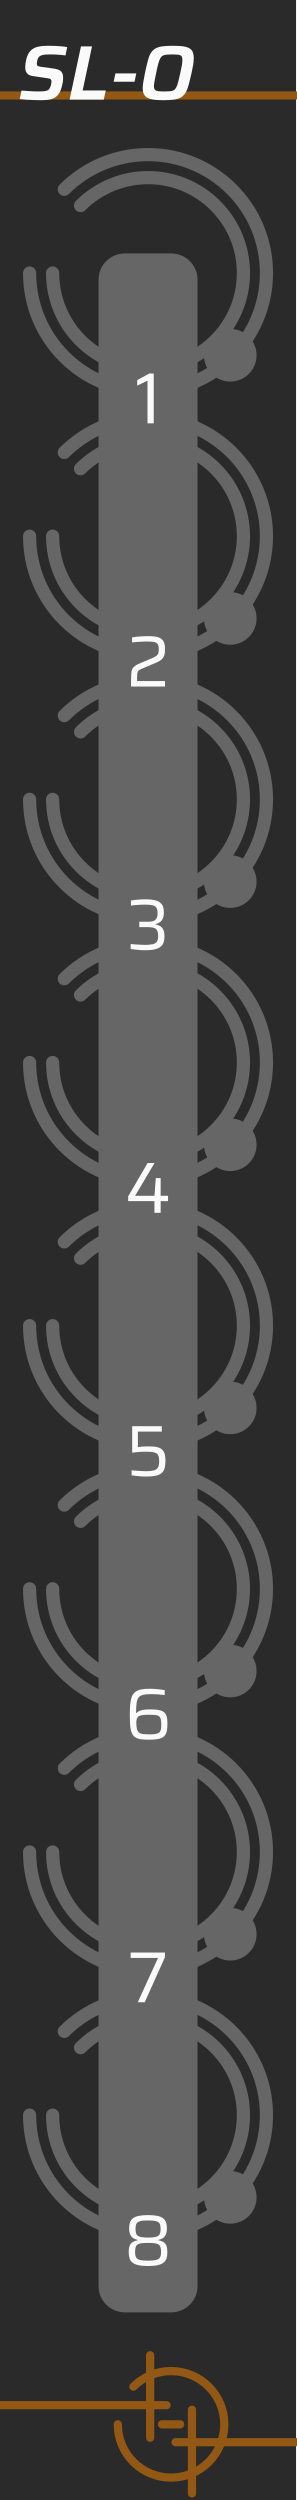
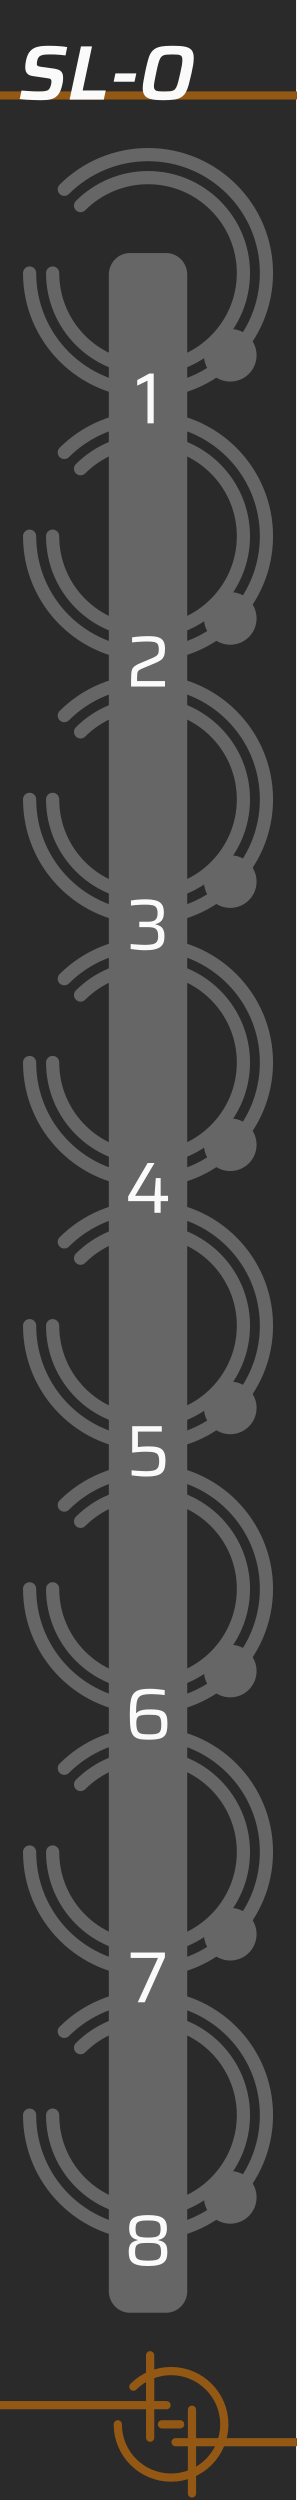
<svg xmlns="http://www.w3.org/2000/svg" width="100%" height="100%" viewBox="0 0 45 380" version="1.1" xml:space="preserve" style="fill-rule:evenodd;clip-rule:evenodd;stroke-linecap:round;stroke-linejoin:round;stroke-miterlimit:1.5;">
  <g id="background" transform="matrix(0.3,0,0,1,0,0)">
    <rect x="0" y="0" width="150" height="380" style="fill:rgb(42,42,42);" />
  </g>
  <g id="output" transform="matrix(1,0,0,1,-101,-10)">
    <g id="controls-background" transform="matrix(1,0,0,1,97,0)">
-       <g transform="matrix(0.994738,0,0,0.916412,0.229272,29.4938)">
-         <path d="M33.447,25.105L33.447,357.924C33.447,360.032 31.87,361.744 29.928,361.744L22.891,361.744C20.949,361.744 19.373,360.032 19.373,357.924L19.373,25.105C19.373,22.997 20.949,21.285 22.891,21.285L29.928,21.285C31.87,21.285 33.447,22.997 33.447,25.105Z" style="fill:rgb(102,102,102);stroke:rgb(102,102,102);stroke-width:1.05px;" />
+       <g transform="matrix(0.78158,0,0,0.916412,5.85871,29.4938)">
+         <path d="M33.447,24.286L33.447,358.743C33.447,360.399 31.87,361.744 29.928,361.744L22.891,361.744C20.949,361.744 19.373,360.399 19.373,358.743L19.373,24.286C19.373,22.63 20.949,21.285 22.891,21.285L29.928,21.285C31.87,21.285 33.447,22.63 33.447,24.286Z" style="fill:rgb(102,102,102);stroke:rgb(102,102,102);stroke-width:1.17px;" />
      </g>
      <g id="in-8" transform="matrix(1.56522,0,0,1.56522,-14.9783,-168.587)">
        <path d="M15,319.5C15,325.851 20.149,331 26.5,331C32.847,331 38,325.847 38,319.5C38,313.153 32.847,308 26.5,308C23.45,308 20.525,309.212 18.368,311.368C20.525,309.212 23.45,308 26.5,308C32.847,308 38,313.153 38,319.5C38,325.847 32.847,331 26.5,331C20.149,331 15,325.851 15,319.5Z" style="fill:none;stroke:rgb(102,102,102);stroke-width:1.28px;stroke-linecap:butt;stroke-miterlimit:2;" />
      </g>
      <g id="in-7" transform="matrix(1.56522,0,0,1.56522,-14.9783,-145.978)">
        <path d="M15,279.5C15,285.851 20.149,291 26.5,291C32.847,291 38,285.847 38,279.5C38,273.153 32.847,268 26.5,268C23.45,268 20.525,269.212 18.368,271.368C20.525,269.212 23.45,268 26.5,268C32.847,268 38,273.153 38,279.5C38,285.847 32.847,291 26.5,291C20.149,291 15,285.851 15,279.5Z" style="fill:none;stroke:rgb(102,102,102);stroke-width:1.28px;stroke-linecap:butt;stroke-miterlimit:2;" />
      </g>
      <g id="in-6" transform="matrix(1.56522,0,0,1.56522,-14.9783,-123.37)">
        <path d="M15,239.5C15,245.851 20.149,251 26.5,251C32.847,251 38,245.847 38,239.5C38,233.153 32.847,228 26.5,228C23.45,228 20.525,229.212 18.368,231.368C20.525,229.212 23.45,228 26.5,228C32.847,228 38,233.153 38,239.5C38,245.847 32.847,251 26.5,251C20.149,251 15,245.851 15,239.5Z" style="fill:none;stroke:rgb(102,102,102);stroke-width:1.28px;stroke-linecap:butt;stroke-miterlimit:2;" />
      </g>
      <g id="in-5" transform="matrix(1.56522,0,0,1.56522,-14.9783,-100.761)">
        <path d="M15,199.5C15,205.851 20.149,211 26.5,211C32.847,211 38,205.847 38,199.5C38,193.153 32.847,188 26.5,188C23.45,188 20.525,189.212 18.368,191.368C20.525,189.212 23.45,188 26.5,188C32.847,188 38,193.153 38,199.5C38,205.847 32.847,211 26.5,211C20.149,211 15,205.851 15,199.5Z" style="fill:none;stroke:rgb(102,102,102);stroke-width:1.28px;stroke-linecap:butt;stroke-miterlimit:2;" />
      </g>
      <g id="in-4" transform="matrix(1.56522,0,0,1.56522,-14.9783,-78.1522)">
        <path d="M15,159.5C15,165.851 20.149,171 26.5,171C32.847,171 38,165.847 38,159.5C38,153.153 32.847,148 26.5,148C23.45,148 20.525,149.212 18.368,151.368C20.525,149.212 23.45,148 26.5,148C32.847,148 38,153.153 38,159.5C38,165.847 32.847,171 26.5,171C20.149,171 15,165.851 15,159.5Z" style="fill:none;stroke:rgb(102,102,102);stroke-width:1.28px;stroke-linecap:butt;stroke-miterlimit:2;" />
      </g>
      <g id="in-3" transform="matrix(1.56522,0,0,1.56522,-14.9783,-55.5435)">
        <path d="M15,119.5C15,125.851 20.149,131 26.5,131C32.847,131 38,125.847 38,119.5C38,113.153 32.847,108 26.5,108C23.45,108 20.525,109.212 18.368,111.368C20.525,109.212 23.45,108 26.5,108C32.847,108 38,113.153 38,119.5C38,125.847 32.847,131 26.5,131C20.149,131 15,125.851 15,119.5Z" style="fill:none;stroke:rgb(102,102,102);stroke-width:1.28px;stroke-linecap:butt;stroke-miterlimit:2;" />
      </g>
      <g id="in-2" transform="matrix(1.56522,0,0,1.56522,-14.9783,-32.9348)">
        <path d="M15,79.5C15,85.851 20.149,91 26.5,91C32.847,91 38,85.847 38,79.5C38,73.153 32.847,68 26.5,68C23.45,68 20.525,69.212 18.368,71.368C20.525,69.212 23.45,68 26.5,68C32.847,68 38,73.153 38,79.5C38,85.847 32.847,91 26.5,91C20.149,91 15,85.851 15,79.5Z" style="fill:none;stroke:rgb(102,102,102);stroke-width:1.28px;stroke-linecap:butt;stroke-miterlimit:2;" />
      </g>
      <g id="in-1" transform="matrix(1.56522,0,0,1.56522,-14.9783,-10.3261)">
        <path d="M15,39.5C15,45.851 20.149,51 26.5,51C32.847,51 38,45.847 38,39.5C38,33.153 32.847,28 26.5,28C23.45,28 20.525,29.212 18.368,31.368C20.525,29.212 23.45,28 26.5,28C32.847,28 38,33.153 38,39.5C38,45.847 32.847,51 26.5,51C20.149,51 15,45.851 15,39.5Z" style="fill:none;stroke:rgb(102,102,102);stroke-width:1.28px;stroke-linecap:butt;stroke-miterlimit:2;" />
      </g>
      <g id="in-81" transform="matrix(1.26087,0,0,1.26087,-6.91304,-71.3478)">
        <path d="M15,319.5C15,325.851 20.149,331 26.5,331C32.847,331 38,325.847 38,319.5C38,313.153 32.847,308 26.5,308C23.45,308 20.525,309.212 18.368,311.368C20.525,309.212 23.45,308 26.5,308C32.847,308 38,313.153 38,319.5C38,325.847 32.847,331 26.5,331C20.149,331 15,325.851 15,319.5Z" style="fill:none;stroke:rgb(102,102,102);stroke-width:1.59px;stroke-linecap:butt;stroke-miterlimit:2;" />
      </g>
      <g id="in-71" transform="matrix(1.26087,0,0,1.26087,-6.91304,-60.9131)">
        <path d="M15,279.5C15,285.851 20.149,291 26.5,291C32.847,291 38,285.847 38,279.5C38,273.153 32.847,268 26.5,268C23.45,268 20.525,269.212 18.368,271.368C20.525,269.212 23.45,268 26.5,268C32.847,268 38,273.153 38,279.5C38,285.847 32.847,291 26.5,291C20.149,291 15,285.851 15,279.5Z" style="fill:none;stroke:rgb(102,102,102);stroke-width:1.59px;stroke-linecap:butt;stroke-miterlimit:2;" />
      </g>
      <g id="in-61" transform="matrix(1.26087,0,0,1.26087,-6.91304,-50.4783)">
        <path d="M15,239.5C15,245.851 20.149,251 26.5,251C32.847,251 38,245.847 38,239.5C38,233.153 32.847,228 26.5,228C23.45,228 20.525,229.212 18.368,231.368C20.525,229.212 23.45,228 26.5,228C32.847,228 38,233.153 38,239.5C38,245.847 32.847,251 26.5,251C20.149,251 15,245.851 15,239.5Z" style="fill:none;stroke:rgb(102,102,102);stroke-width:1.59px;stroke-linecap:butt;stroke-miterlimit:2;" />
      </g>
      <g id="in-51" transform="matrix(1.26087,0,0,1.26087,-6.91304,-40.0435)">
        <path d="M15,199.5C15,205.851 20.149,211 26.5,211C32.847,211 38,205.847 38,199.5C38,193.153 32.847,188 26.5,188C23.45,188 20.525,189.212 18.368,191.368C20.525,189.212 23.45,188 26.5,188C32.847,188 38,193.153 38,199.5C38,205.847 32.847,211 26.5,211C20.149,211 15,205.851 15,199.5Z" style="fill:none;stroke:rgb(102,102,102);stroke-width:1.59px;stroke-linecap:butt;stroke-miterlimit:2;" />
      </g>
      <g id="in-41" transform="matrix(1.26087,0,0,1.26087,-6.91304,-29.6087)">
        <path d="M15,159.5C15,165.851 20.149,171 26.5,171C32.847,171 38,165.847 38,159.5C38,153.153 32.847,148 26.5,148C23.45,148 20.525,149.212 18.368,151.368C20.525,149.212 23.45,148 26.5,148C32.847,148 38,153.153 38,159.5C38,165.847 32.847,171 26.5,171C20.149,171 15,165.851 15,159.5Z" style="fill:none;stroke:rgb(102,102,102);stroke-width:1.59px;stroke-linecap:butt;stroke-miterlimit:2;" />
      </g>
      <g id="in-31" transform="matrix(1.26087,0,0,1.26087,-6.91304,-19.1739)">
        <path d="M15,119.5C15,125.851 20.149,131 26.5,131C32.847,131 38,125.847 38,119.5C38,113.153 32.847,108 26.5,108C23.45,108 20.525,109.212 18.368,111.368C20.525,109.212 23.45,108 26.5,108C32.847,108 38,113.153 38,119.5C38,125.847 32.847,131 26.5,131C20.149,131 15,125.851 15,119.5Z" style="fill:none;stroke:rgb(102,102,102);stroke-width:1.59px;stroke-linecap:butt;stroke-miterlimit:2;" />
      </g>
      <g id="in-21" transform="matrix(1.26087,0,0,1.26087,-6.91304,-8.73914)">
        <path d="M15,79.5C15,85.851 20.149,91 26.5,91C32.847,91 38,85.847 38,79.5C38,73.153 32.847,68 26.5,68C23.45,68 20.525,69.212 18.368,71.368C20.525,69.212 23.45,68 26.5,68C32.847,68 38,73.153 38,79.5C38,85.847 32.847,91 26.5,91C20.149,91 15,85.851 15,79.5Z" style="fill:none;stroke:rgb(102,102,102);stroke-width:1.59px;stroke-linecap:butt;stroke-miterlimit:2;" />
      </g>
      <g id="in-11" transform="matrix(1.26087,0,0,1.26087,-6.91304,1.69564)">
        <path d="M15,39.5C15,45.851 20.149,51 26.5,51C32.847,51 38,45.847 38,39.5C38,33.153 32.847,28 26.5,28C23.45,28 20.525,29.212 18.368,31.368C20.525,29.212 23.45,28 26.5,28C32.847,28 38,33.153 38,39.5C38,45.847 32.847,51 26.5,51C20.149,51 15,45.851 15,39.5Z" style="fill:none;stroke:rgb(102,102,102);stroke-width:1.59px;stroke-linecap:butt;stroke-miterlimit:2;" />
      </g>
      <g id="in-7-led" transform="matrix(0.304348,0,0,0.304348,30.9348,291.978)">
        <circle cx="26.5" cy="39.5" r="11.5" style="fill:rgb(102,102,102);stroke:rgb(102,102,102);stroke-width:3.29px;stroke-linecap:butt;stroke-miterlimit:2;" />
      </g>
      <g id="in-8-led" transform="matrix(0.304348,0,0,0.304348,30.9348,331.978)">
        <circle cx="26.5" cy="39.5" r="11.5" style="fill:rgb(102,102,102);stroke:rgb(102,102,102);stroke-width:3.29px;stroke-linecap:butt;stroke-miterlimit:2;" />
      </g>
      <g id="in-6-led" transform="matrix(0.304348,0,0,0.304348,30.9348,251.978)">
        <circle cx="26.5" cy="39.5" r="11.5" style="fill:rgb(102,102,102);stroke:rgb(102,102,102);stroke-width:3.29px;stroke-linecap:butt;stroke-miterlimit:2;" />
      </g>
      <g id="in-5-led" transform="matrix(0.304348,0,0,0.304348,30.9348,211.978)">
        <circle cx="26.5" cy="39.5" r="11.5" style="fill:rgb(102,102,102);stroke:rgb(102,102,102);stroke-width:3.29px;stroke-linecap:butt;stroke-miterlimit:2;" />
      </g>
      <g id="in-4-led" transform="matrix(0.304348,0,0,0.304348,30.9348,171.978)">
        <circle cx="26.5" cy="39.5" r="11.5" style="fill:rgb(102,102,102);stroke:rgb(102,102,102);stroke-width:3.29px;stroke-linecap:butt;stroke-miterlimit:2;" />
      </g>
      <g id="in-3-led" transform="matrix(0.304348,0,0,0.304348,30.9348,131.978)">
        <circle cx="26.5" cy="39.5" r="11.5" style="fill:rgb(102,102,102);stroke:rgb(102,102,102);stroke-width:3.29px;stroke-linecap:butt;stroke-miterlimit:2;" />
      </g>
      <g id="in-2-led" transform="matrix(0.304348,0,0,0.304348,30.9348,91.9783)">
        <circle cx="26.5" cy="39.5" r="11.5" style="fill:rgb(102,102,102);stroke:rgb(102,102,102);stroke-width:3.29px;stroke-linecap:butt;stroke-miterlimit:2;" />
      </g>
      <g id="in-1-led" transform="matrix(0.304348,0,0,0.304348,30.9348,51.9783)">
        <circle cx="26.5" cy="39.5" r="11.5" style="fill:rgb(102,102,102);stroke:rgb(102,102,102);stroke-width:3.29px;stroke-linecap:butt;stroke-miterlimit:2;" />
      </g>
    </g>
    <g id="text" transform="matrix(1,0,0,1,42.4702,15)">
      <g transform="matrix(1,0,0,1,81.0358,339.348)">
        <g transform="matrix(11,0,0,11,-3.7565,0)">
          <path d="M0.341,0.008C0.285,0.008 0.239,0.004 0.204,-0.005C0.169,-0.013 0.142,-0.025 0.123,-0.042C0.104,-0.058 0.092,-0.078 0.085,-0.102C0.078,-0.125 0.074,-0.153 0.074,-0.184C0.074,-0.223 0.079,-0.254 0.089,-0.276C0.098,-0.297 0.112,-0.313 0.131,-0.324C0.15,-0.335 0.172,-0.343 0.199,-0.349L0.199,-0.353C0.158,-0.361 0.128,-0.378 0.109,-0.403C0.09,-0.428 0.08,-0.465 0.08,-0.515C0.08,-0.546 0.084,-0.572 0.092,-0.595C0.1,-0.618 0.114,-0.636 0.133,-0.652C0.152,-0.667 0.179,-0.678 0.213,-0.685C0.247,-0.692 0.29,-0.696 0.341,-0.696C0.392,-0.696 0.435,-0.692 0.469,-0.685C0.503,-0.678 0.53,-0.667 0.549,-0.652C0.568,-0.636 0.582,-0.618 0.59,-0.595C0.598,-0.572 0.602,-0.546 0.602,-0.515C0.602,-0.465 0.592,-0.428 0.573,-0.403C0.554,-0.378 0.524,-0.361 0.483,-0.353L0.483,-0.349C0.51,-0.343 0.533,-0.335 0.552,-0.324C0.57,-0.313 0.584,-0.297 0.594,-0.276C0.603,-0.254 0.608,-0.223 0.608,-0.184C0.608,-0.153 0.604,-0.125 0.598,-0.102C0.591,-0.078 0.578,-0.058 0.559,-0.042C0.54,-0.025 0.513,-0.013 0.478,-0.005C0.443,0.004 0.398,0.008 0.341,0.008ZM0.341,-0.066C0.387,-0.066 0.423,-0.069 0.449,-0.075C0.475,-0.08 0.494,-0.092 0.505,-0.109C0.516,-0.126 0.521,-0.152 0.521,-0.187C0.521,-0.214 0.518,-0.236 0.513,-0.253C0.508,-0.269 0.499,-0.281 0.486,-0.29C0.472,-0.299 0.454,-0.304 0.431,-0.307C0.408,-0.31 0.378,-0.311 0.341,-0.311C0.304,-0.311 0.274,-0.31 0.251,-0.307C0.228,-0.304 0.21,-0.299 0.197,-0.29C0.184,-0.281 0.174,-0.269 0.17,-0.253C0.165,-0.236 0.162,-0.214 0.162,-0.187C0.162,-0.152 0.167,-0.126 0.178,-0.109C0.189,-0.092 0.207,-0.08 0.233,-0.075C0.259,-0.069 0.295,-0.066 0.341,-0.066ZM0.341,-0.385C0.388,-0.385 0.424,-0.388 0.449,-0.395C0.474,-0.401 0.491,-0.413 0.501,-0.43C0.51,-0.447 0.515,-0.471 0.515,-0.503C0.515,-0.535 0.511,-0.56 0.502,-0.577C0.493,-0.594 0.475,-0.605 0.451,-0.612C0.426,-0.619 0.389,-0.622 0.341,-0.622C0.293,-0.622 0.257,-0.619 0.232,-0.612C0.207,-0.605 0.19,-0.594 0.181,-0.577C0.172,-0.56 0.168,-0.535 0.168,-0.503C0.168,-0.471 0.173,-0.447 0.182,-0.43C0.191,-0.413 0.209,-0.401 0.234,-0.395C0.259,-0.388 0.294,-0.385 0.341,-0.385Z" style="fill:rgb(250,250,250);fill-rule:nonzero;" />
        </g>
      </g>
      <g transform="matrix(1,0,0,1,81.0358,299.348)">
        <g transform="matrix(11,0,0,11,-3.0965,0)">
          <path d="M0.139,-0L0.419,-0.613L0.041,-0.613L0.041,-0.688L0.514,-0.688L0.514,-0.621L0.235,-0L0.139,-0Z" style="fill:rgb(250,250,250);fill-rule:nonzero;" />
        </g>
      </g>
      <g transform="matrix(1,0,0,1,81.0358,259.348)">
        <g transform="matrix(11,0,0,11,-3.6135,0)">
          <path d="M0.347,0.008C0.301,0.008 0.262,0.006 0.23,0.002C0.197,-0.003 0.17,-0.012 0.15,-0.027C0.129,-0.041 0.112,-0.063 0.101,-0.093C0.094,-0.108 0.089,-0.127 0.086,-0.15C0.083,-0.173 0.08,-0.2 0.079,-0.231C0.077,-0.262 0.076,-0.297 0.076,-0.337C0.076,-0.374 0.077,-0.407 0.079,-0.437C0.08,-0.467 0.083,-0.494 0.087,-0.517C0.09,-0.54 0.095,-0.561 0.101,-0.579C0.112,-0.61 0.129,-0.634 0.15,-0.651C0.171,-0.668 0.199,-0.679 0.232,-0.686C0.265,-0.693 0.306,-0.696 0.354,-0.696C0.371,-0.696 0.392,-0.695 0.415,-0.694C0.438,-0.692 0.462,-0.69 0.487,-0.687C0.511,-0.684 0.535,-0.681 0.558,-0.678L0.558,-0.609C0.537,-0.612 0.516,-0.614 0.493,-0.616C0.47,-0.617 0.448,-0.619 0.427,-0.62C0.405,-0.621 0.387,-0.622 0.372,-0.622C0.325,-0.622 0.288,-0.619 0.261,-0.612C0.233,-0.605 0.212,-0.593 0.198,-0.575C0.184,-0.557 0.175,-0.531 0.17,-0.497C0.165,-0.462 0.163,-0.417 0.163,-0.361L0.169,-0.361C0.176,-0.369 0.187,-0.377 0.2,-0.385C0.213,-0.392 0.233,-0.399 0.259,-0.404C0.284,-0.409 0.319,-0.411 0.362,-0.411C0.404,-0.411 0.44,-0.409 0.47,-0.404C0.5,-0.399 0.524,-0.39 0.543,-0.377C0.562,-0.364 0.575,-0.344 0.584,-0.319C0.592,-0.294 0.596,-0.26 0.596,-0.218C0.596,-0.174 0.593,-0.137 0.587,-0.108C0.58,-0.079 0.568,-0.056 0.55,-0.039C0.532,-0.022 0.507,-0.01 0.474,-0.003C0.441,0.004 0.399,0.008 0.347,0.008ZM0.339,-0.066C0.374,-0.066 0.402,-0.067 0.425,-0.07C0.448,-0.073 0.465,-0.079 0.478,-0.088C0.491,-0.097 0.499,-0.11 0.504,-0.127C0.509,-0.144 0.511,-0.168 0.511,-0.199C0.511,-0.231 0.509,-0.256 0.504,-0.275C0.499,-0.294 0.491,-0.308 0.479,-0.317C0.467,-0.326 0.45,-0.331 0.427,-0.334C0.404,-0.336 0.375,-0.337 0.339,-0.337C0.3,-0.337 0.268,-0.335 0.245,-0.331C0.222,-0.327 0.204,-0.321 0.194,-0.312C0.183,-0.303 0.175,-0.291 0.172,-0.277C0.168,-0.263 0.166,-0.246 0.166,-0.226C0.166,-0.189 0.169,-0.16 0.175,-0.139C0.18,-0.118 0.19,-0.102 0.203,-0.091C0.216,-0.08 0.233,-0.074 0.255,-0.071C0.277,-0.068 0.305,-0.066 0.339,-0.066Z" style="fill:rgb(250,250,250);fill-rule:nonzero;" />
        </g>
      </g>
      <g transform="matrix(1,0,0,1,81.0358,219.348)">
        <g transform="matrix(11,0,0,11,-3.4045,0)">
          <path d="M0.287,0.008C0.266,0.008 0.244,0.007 0.219,0.006C0.194,0.004 0.17,0.002 0.146,-0.001C0.122,-0.003 0.101,-0.006 0.082,-0.009L0.082,-0.078C0.105,-0.076 0.129,-0.074 0.154,-0.072C0.179,-0.07 0.202,-0.069 0.224,-0.068C0.246,-0.067 0.265,-0.066 0.281,-0.066C0.318,-0.066 0.349,-0.068 0.373,-0.073C0.396,-0.077 0.415,-0.084 0.428,-0.095C0.44,-0.105 0.45,-0.119 0.455,-0.137C0.46,-0.154 0.463,-0.176 0.463,-0.203C0.463,-0.232 0.46,-0.256 0.455,-0.274C0.449,-0.291 0.439,-0.304 0.425,-0.313C0.41,-0.322 0.39,-0.328 0.365,-0.331C0.34,-0.334 0.307,-0.335 0.267,-0.335C0.254,-0.335 0.237,-0.335 0.218,-0.334C0.198,-0.333 0.177,-0.331 0.155,-0.329C0.133,-0.327 0.111,-0.325 0.09,-0.322L0.09,-0.688L0.499,-0.688L0.499,-0.613L0.169,-0.613L0.169,-0.399C0.182,-0.401 0.198,-0.403 0.216,-0.405C0.233,-0.406 0.251,-0.407 0.27,-0.408C0.288,-0.409 0.305,-0.409 0.321,-0.409C0.37,-0.409 0.41,-0.405 0.44,-0.397C0.47,-0.389 0.493,-0.377 0.509,-0.36C0.524,-0.343 0.535,-0.322 0.541,-0.298C0.547,-0.273 0.55,-0.245 0.55,-0.213C0.55,-0.172 0.546,-0.138 0.539,-0.11C0.531,-0.081 0.518,-0.059 0.499,-0.042C0.48,-0.025 0.453,-0.012 0.419,-0.004C0.385,0.004 0.341,0.008 0.287,0.008Z" style="fill:rgb(250,250,250);fill-rule:nonzero;" />
        </g>
      </g>
      <g transform="matrix(1,0,0,1,81.0358,179.348)">
        <g transform="matrix(11,0,0,11,-3.531,0)">
          <path d="M0.409,-0L0.409,-0.161L0.046,-0.161L0.046,-0.227L0.315,-0.688L0.41,-0.688L0.142,-0.235L0.41,-0.235L0.428,-0.48L0.495,-0.48L0.495,-0.235L0.597,-0.235L0.597,-0.161L0.495,-0.161L0.495,-0L0.409,-0Z" style="fill:rgb(250,250,250);fill-rule:nonzero;" />
        </g>
      </g>
      <g transform="matrix(1,0,0,1,81.0358,139.348)">
        <g transform="matrix(11,0,0,11,-3.3055,0)">
          <path d="M0.264,0.008C0.243,0.008 0.221,0.007 0.196,0.006C0.171,0.004 0.146,0.002 0.123,-0.001C0.099,-0.004 0.078,-0.006 0.06,-0.009L0.06,-0.078C0.083,-0.076 0.106,-0.074 0.131,-0.072C0.156,-0.07 0.179,-0.069 0.201,-0.068C0.223,-0.067 0.242,-0.066 0.258,-0.066C0.297,-0.066 0.331,-0.069 0.358,-0.074C0.385,-0.079 0.406,-0.09 0.42,-0.107C0.433,-0.124 0.44,-0.15 0.44,-0.187C0.44,-0.218 0.436,-0.242 0.427,-0.261C0.418,-0.279 0.404,-0.292 0.385,-0.3C0.366,-0.307 0.34,-0.311 0.308,-0.311L0.179,-0.311L0.179,-0.386L0.308,-0.386C0.331,-0.386 0.351,-0.389 0.37,-0.395C0.389,-0.401 0.404,-0.412 0.415,-0.429C0.426,-0.446 0.432,-0.47 0.432,-0.503C0.432,-0.539 0.426,-0.565 0.414,-0.582C0.402,-0.599 0.383,-0.61 0.356,-0.615C0.329,-0.62 0.293,-0.622 0.248,-0.622C0.23,-0.622 0.21,-0.621 0.188,-0.62C0.166,-0.619 0.144,-0.617 0.123,-0.616C0.101,-0.614 0.081,-0.612 0.064,-0.609L0.064,-0.679C0.082,-0.682 0.103,-0.685 0.126,-0.688C0.149,-0.69 0.173,-0.692 0.198,-0.694C0.223,-0.695 0.245,-0.696 0.265,-0.696C0.314,-0.696 0.354,-0.692 0.387,-0.685C0.42,-0.678 0.446,-0.667 0.465,-0.652C0.484,-0.637 0.498,-0.619 0.507,-0.596C0.515,-0.573 0.519,-0.546 0.519,-0.515C0.519,-0.465 0.509,-0.428 0.489,-0.403C0.468,-0.378 0.439,-0.362 0.402,-0.353L0.402,-0.349C0.427,-0.344 0.449,-0.336 0.468,-0.325C0.487,-0.314 0.501,-0.297 0.512,-0.274C0.522,-0.251 0.527,-0.221 0.527,-0.184C0.527,-0.155 0.524,-0.128 0.517,-0.105C0.509,-0.081 0.497,-0.061 0.478,-0.044C0.459,-0.027 0.433,-0.014 0.399,-0.006C0.364,0.004 0.319,0.008 0.264,0.008Z" style="fill:rgb(250,250,250);fill-rule:nonzero;" />
        </g>
      </g>
      <g transform="matrix(1,0,0,1,81.0358,99.348)">
        <g transform="matrix(11,0,0,11,-3.355,0)">
          <path d="M0.07,-0L0.07,-0.08C0.07,-0.118 0.071,-0.15 0.073,-0.176C0.074,-0.201 0.079,-0.222 0.086,-0.239C0.093,-0.256 0.105,-0.27 0.121,-0.282C0.136,-0.294 0.158,-0.306 0.187,-0.318L0.368,-0.395C0.392,-0.406 0.41,-0.416 0.422,-0.425C0.434,-0.434 0.442,-0.446 0.447,-0.459C0.451,-0.472 0.453,-0.49 0.453,-0.512C0.453,-0.544 0.448,-0.568 0.439,-0.584C0.429,-0.599 0.412,-0.61 0.388,-0.615C0.363,-0.62 0.329,-0.622 0.284,-0.622C0.268,-0.622 0.249,-0.621 0.226,-0.62C0.203,-0.619 0.179,-0.617 0.154,-0.616C0.129,-0.614 0.106,-0.612 0.084,-0.609L0.084,-0.679C0.103,-0.682 0.126,-0.685 0.152,-0.688C0.177,-0.69 0.204,-0.692 0.232,-0.694C0.259,-0.695 0.285,-0.696 0.31,-0.696C0.342,-0.696 0.372,-0.694 0.399,-0.691C0.426,-0.688 0.451,-0.68 0.472,-0.669C0.493,-0.658 0.51,-0.64 0.522,-0.617C0.533,-0.593 0.539,-0.561 0.539,-0.521C0.539,-0.481 0.535,-0.449 0.527,-0.426C0.518,-0.402 0.505,-0.383 0.487,-0.369C0.468,-0.354 0.444,-0.341 0.414,-0.328L0.208,-0.241C0.191,-0.234 0.178,-0.225 0.171,-0.216C0.163,-0.207 0.158,-0.195 0.156,-0.18C0.154,-0.165 0.153,-0.145 0.153,-0.122L0.153,-0.075L0.539,-0.075L0.539,-0L0.07,-0Z" style="fill:rgb(250,250,250);fill-rule:nonzero;" />
        </g>
      </g>
      <g transform="matrix(1,0,0,1,81.0358,59.348)">
        <g transform="matrix(11,0,0,11,-2.068,0)">
          <path d="M0.18,-0L0.18,-0.59L0.038,-0.521L0.038,-0.598L0.205,-0.688L0.266,-0.688L0.266,-0L0.18,-0Z" style="fill:rgb(250,250,250);fill-rule:nonzero;" />
        </g>
      </g>
    </g>
  </g>
  <g id="LED" transform="matrix(0.596842,0,0,1.70526,-38.0289,-7.71429)">
    <ellipse cx="72.094" cy="16.252" rx="3.351" ry="1.173" style="fill:rgb(42,42,42);" />
  </g>
  <g id="not-things-lines" transform="matrix(0.00411803,0,0,0.00411803,-22.2673,355.894)">
    <g transform="matrix(0.978109,0,0,0.959074,7233.25,-101.159)">
      <path d="M4760,3985L9305.27,3985" style="fill:none;stroke:rgb(148,88,21);stroke-width:313.37px;" />
    </g>
    <g transform="matrix(0.970692,0,0,0.959074,7272.62,-101.159)">
      <path d="M4410,2560L-1921.67,2560" style="fill:none;stroke:rgb(148,88,21);stroke-width:314.58px;" />
    </g>
    <g transform="matrix(0.96045,0,0,0.96045,7473.62,-1632.04)">
      <path d="M5226.34,4325L5226.34,7541.25" style="fill:none;stroke:rgb(148,88,21);stroke-width:316.04px;" />
    </g>
    <g transform="matrix(0.959074,0,0,0.960269,7146.63,-1632.54)">
      <path d="M3964.79,5400L3964.79,2232.68" style="fill:none;stroke:rgb(148,88,21);stroke-width:316.3px;" />
    </g>
    <g transform="matrix(0.959074,0,0,0.959074,7323.91,-101.095)">
      <path d="M4235,3297L4935,3297" style="fill:none;stroke:rgb(148,88,21);stroke-width:316.5px;" />
    </g>
    <g transform="matrix(0.950864,0,0,0.950864,7164.38,-150.825)">
      <path d="M3330.5,1915.9C3704.78,1541.63 4221.7,1310 4792.3,1310C5933.49,1310 6860,2236.51 6860,3377.7C6860,4518.9 5933.49,5445.4 4792.3,5445.4C3651.1,5445.4 2724.6,4518.9 2724.6,3377.7" style="fill:none;stroke:rgb(148,88,21);stroke-width:319.23px;" />
    </g>
  </g>
  <g transform="matrix(0.00402788,0,0,0.0039495,7.51945,-1.22874)">
    <path d="M-1866.85,3985L9305.27,3985" style="fill:none;stroke:rgb(148,88,21);stroke-width:313.37px;" />
  </g>
  <g transform="matrix(1,0,0,1,-44.8166,4.90775)">
    <g transform="matrix(11.75,0,0,11.75,47.4523,10.2272)">
      <path d="M0.3,0.008C0.271,0.008 0.241,0.007 0.209,0.006C0.176,0.005 0.145,0.003 0.114,0.001C0.083,-0.002 0.056,-0.004 0.031,-0.007L0.054,-0.117C0.078,-0.115 0.103,-0.113 0.129,-0.111C0.155,-0.109 0.18,-0.107 0.205,-0.106C0.229,-0.105 0.25,-0.104 0.267,-0.104C0.289,-0.104 0.308,-0.105 0.324,-0.106C0.339,-0.107 0.353,-0.108 0.364,-0.111C0.375,-0.113 0.385,-0.116 0.394,-0.12C0.401,-0.124 0.407,-0.13 0.412,-0.137C0.417,-0.143 0.421,-0.151 0.425,-0.16C0.429,-0.169 0.432,-0.178 0.435,-0.188C0.437,-0.197 0.439,-0.207 0.44,-0.216C0.44,-0.225 0.441,-0.232 0.441,-0.238C0.441,-0.248 0.439,-0.256 0.434,-0.261C0.429,-0.266 0.421,-0.27 0.409,-0.273C0.397,-0.276 0.38,-0.278 0.358,-0.281L0.206,-0.303C0.166,-0.308 0.139,-0.321 0.124,-0.341C0.109,-0.36 0.102,-0.387 0.102,-0.421C0.102,-0.433 0.103,-0.447 0.105,-0.462C0.107,-0.476 0.11,-0.492 0.113,-0.508C0.122,-0.549 0.135,-0.583 0.152,-0.608C0.169,-0.632 0.189,-0.651 0.214,-0.664C0.238,-0.677 0.266,-0.685 0.299,-0.69C0.331,-0.694 0.367,-0.696 0.406,-0.696C0.435,-0.696 0.464,-0.695 0.494,-0.694C0.524,-0.693 0.552,-0.691 0.579,-0.688C0.606,-0.685 0.628,-0.682 0.645,-0.678L0.623,-0.571C0.604,-0.574 0.583,-0.576 0.56,-0.578C0.536,-0.58 0.512,-0.582 0.487,-0.583C0.462,-0.584 0.439,-0.584 0.417,-0.584C0.396,-0.584 0.379,-0.583 0.364,-0.582C0.349,-0.581 0.336,-0.579 0.325,-0.576C0.314,-0.573 0.305,-0.57 0.297,-0.566C0.289,-0.561 0.282,-0.555 0.276,-0.547C0.27,-0.539 0.265,-0.53 0.262,-0.52C0.259,-0.51 0.256,-0.5 0.255,-0.49C0.253,-0.48 0.252,-0.47 0.252,-0.46C0.252,-0.447 0.257,-0.438 0.267,-0.434C0.276,-0.429 0.293,-0.425 0.318,-0.422L0.465,-0.402C0.488,-0.399 0.51,-0.394 0.529,-0.387C0.548,-0.38 0.564,-0.369 0.575,-0.353C0.586,-0.337 0.592,-0.313 0.592,-0.28C0.592,-0.272 0.592,-0.264 0.591,-0.255C0.59,-0.245 0.589,-0.236 0.588,-0.225C0.586,-0.214 0.584,-0.203 0.581,-0.192C0.571,-0.145 0.558,-0.109 0.541,-0.082C0.524,-0.055 0.503,-0.035 0.48,-0.022C0.457,-0.009 0.43,-0.001 0.4,0.003C0.37,0.006 0.337,0.008 0.3,0.008Z" style="fill:rgb(250,250,250);fill-rule:nonzero;" />
    </g>
    <g transform="matrix(11.75,0,0,11.75,54.9958,10.2272)">
      <path d="M0.034,-0L0.181,-0.688L0.324,-0.688L0.203,-0.118L0.502,-0.118L0.476,-0L0.034,-0Z" style="fill:rgb(250,250,250);fill-rule:nonzero;" />
    </g>
    <g transform="matrix(11.75,0,0,11.75,61.4583,10.2272)">
      <path d="M0.054,-0.231L0.077,-0.339L0.347,-0.339L0.324,-0.231L0.054,-0.231Z" style="fill:rgb(250,250,250);fill-rule:nonzero;" />
    </g>
    <g transform="matrix(11.75,0,0,11.75,65.8998,10.2272)">
      <path d="M0.324,0.008C0.254,0.008 0.199,0.004 0.16,-0.006C0.121,-0.014 0.093,-0.031 0.077,-0.054C0.06,-0.077 0.052,-0.108 0.052,-0.149C0.052,-0.174 0.055,-0.202 0.061,-0.235C0.066,-0.268 0.073,-0.305 0.082,-0.348C0.094,-0.405 0.105,-0.454 0.116,-0.495C0.126,-0.536 0.138,-0.569 0.153,-0.596C0.168,-0.622 0.187,-0.642 0.211,-0.657C0.234,-0.672 0.265,-0.682 0.302,-0.688C0.339,-0.693 0.386,-0.696 0.441,-0.696C0.511,-0.696 0.566,-0.692 0.605,-0.683C0.644,-0.674 0.671,-0.658 0.688,-0.635C0.704,-0.612 0.712,-0.579 0.712,-0.538C0.712,-0.513 0.709,-0.484 0.705,-0.452C0.7,-0.42 0.692,-0.383 0.683,-0.34C0.67,-0.282 0.658,-0.233 0.647,-0.192C0.636,-0.151 0.623,-0.118 0.608,-0.092C0.593,-0.066 0.574,-0.046 0.551,-0.031C0.528,-0.016 0.498,-0.006 0.462,-0.001C0.425,0.005 0.379,0.008 0.324,0.008ZM0.331,-0.104C0.361,-0.104 0.386,-0.105 0.405,-0.107C0.424,-0.109 0.44,-0.114 0.454,-0.121C0.467,-0.128 0.477,-0.141 0.486,-0.158C0.495,-0.175 0.503,-0.199 0.511,-0.229C0.519,-0.259 0.528,-0.297 0.538,-0.344C0.547,-0.384 0.554,-0.418 0.559,-0.446C0.563,-0.474 0.565,-0.497 0.565,-0.515C0.565,-0.537 0.561,-0.553 0.552,-0.563C0.543,-0.572 0.529,-0.578 0.51,-0.581C0.491,-0.583 0.465,-0.584 0.433,-0.584C0.403,-0.584 0.378,-0.583 0.359,-0.581C0.339,-0.579 0.323,-0.574 0.31,-0.567C0.297,-0.56 0.286,-0.547 0.277,-0.53C0.268,-0.513 0.26,-0.489 0.252,-0.459C0.244,-0.429 0.235,-0.391 0.226,-0.344C0.22,-0.317 0.215,-0.292 0.211,-0.271C0.206,-0.249 0.203,-0.23 0.201,-0.215C0.198,-0.199 0.197,-0.185 0.197,-0.172C0.197,-0.151 0.202,-0.135 0.211,-0.126C0.22,-0.116 0.234,-0.11 0.253,-0.108C0.272,-0.105 0.298,-0.104 0.331,-0.104Z" style="fill:rgb(250,250,250);fill-rule:nonzero;" />
    </g>
  </g>
</svg>
